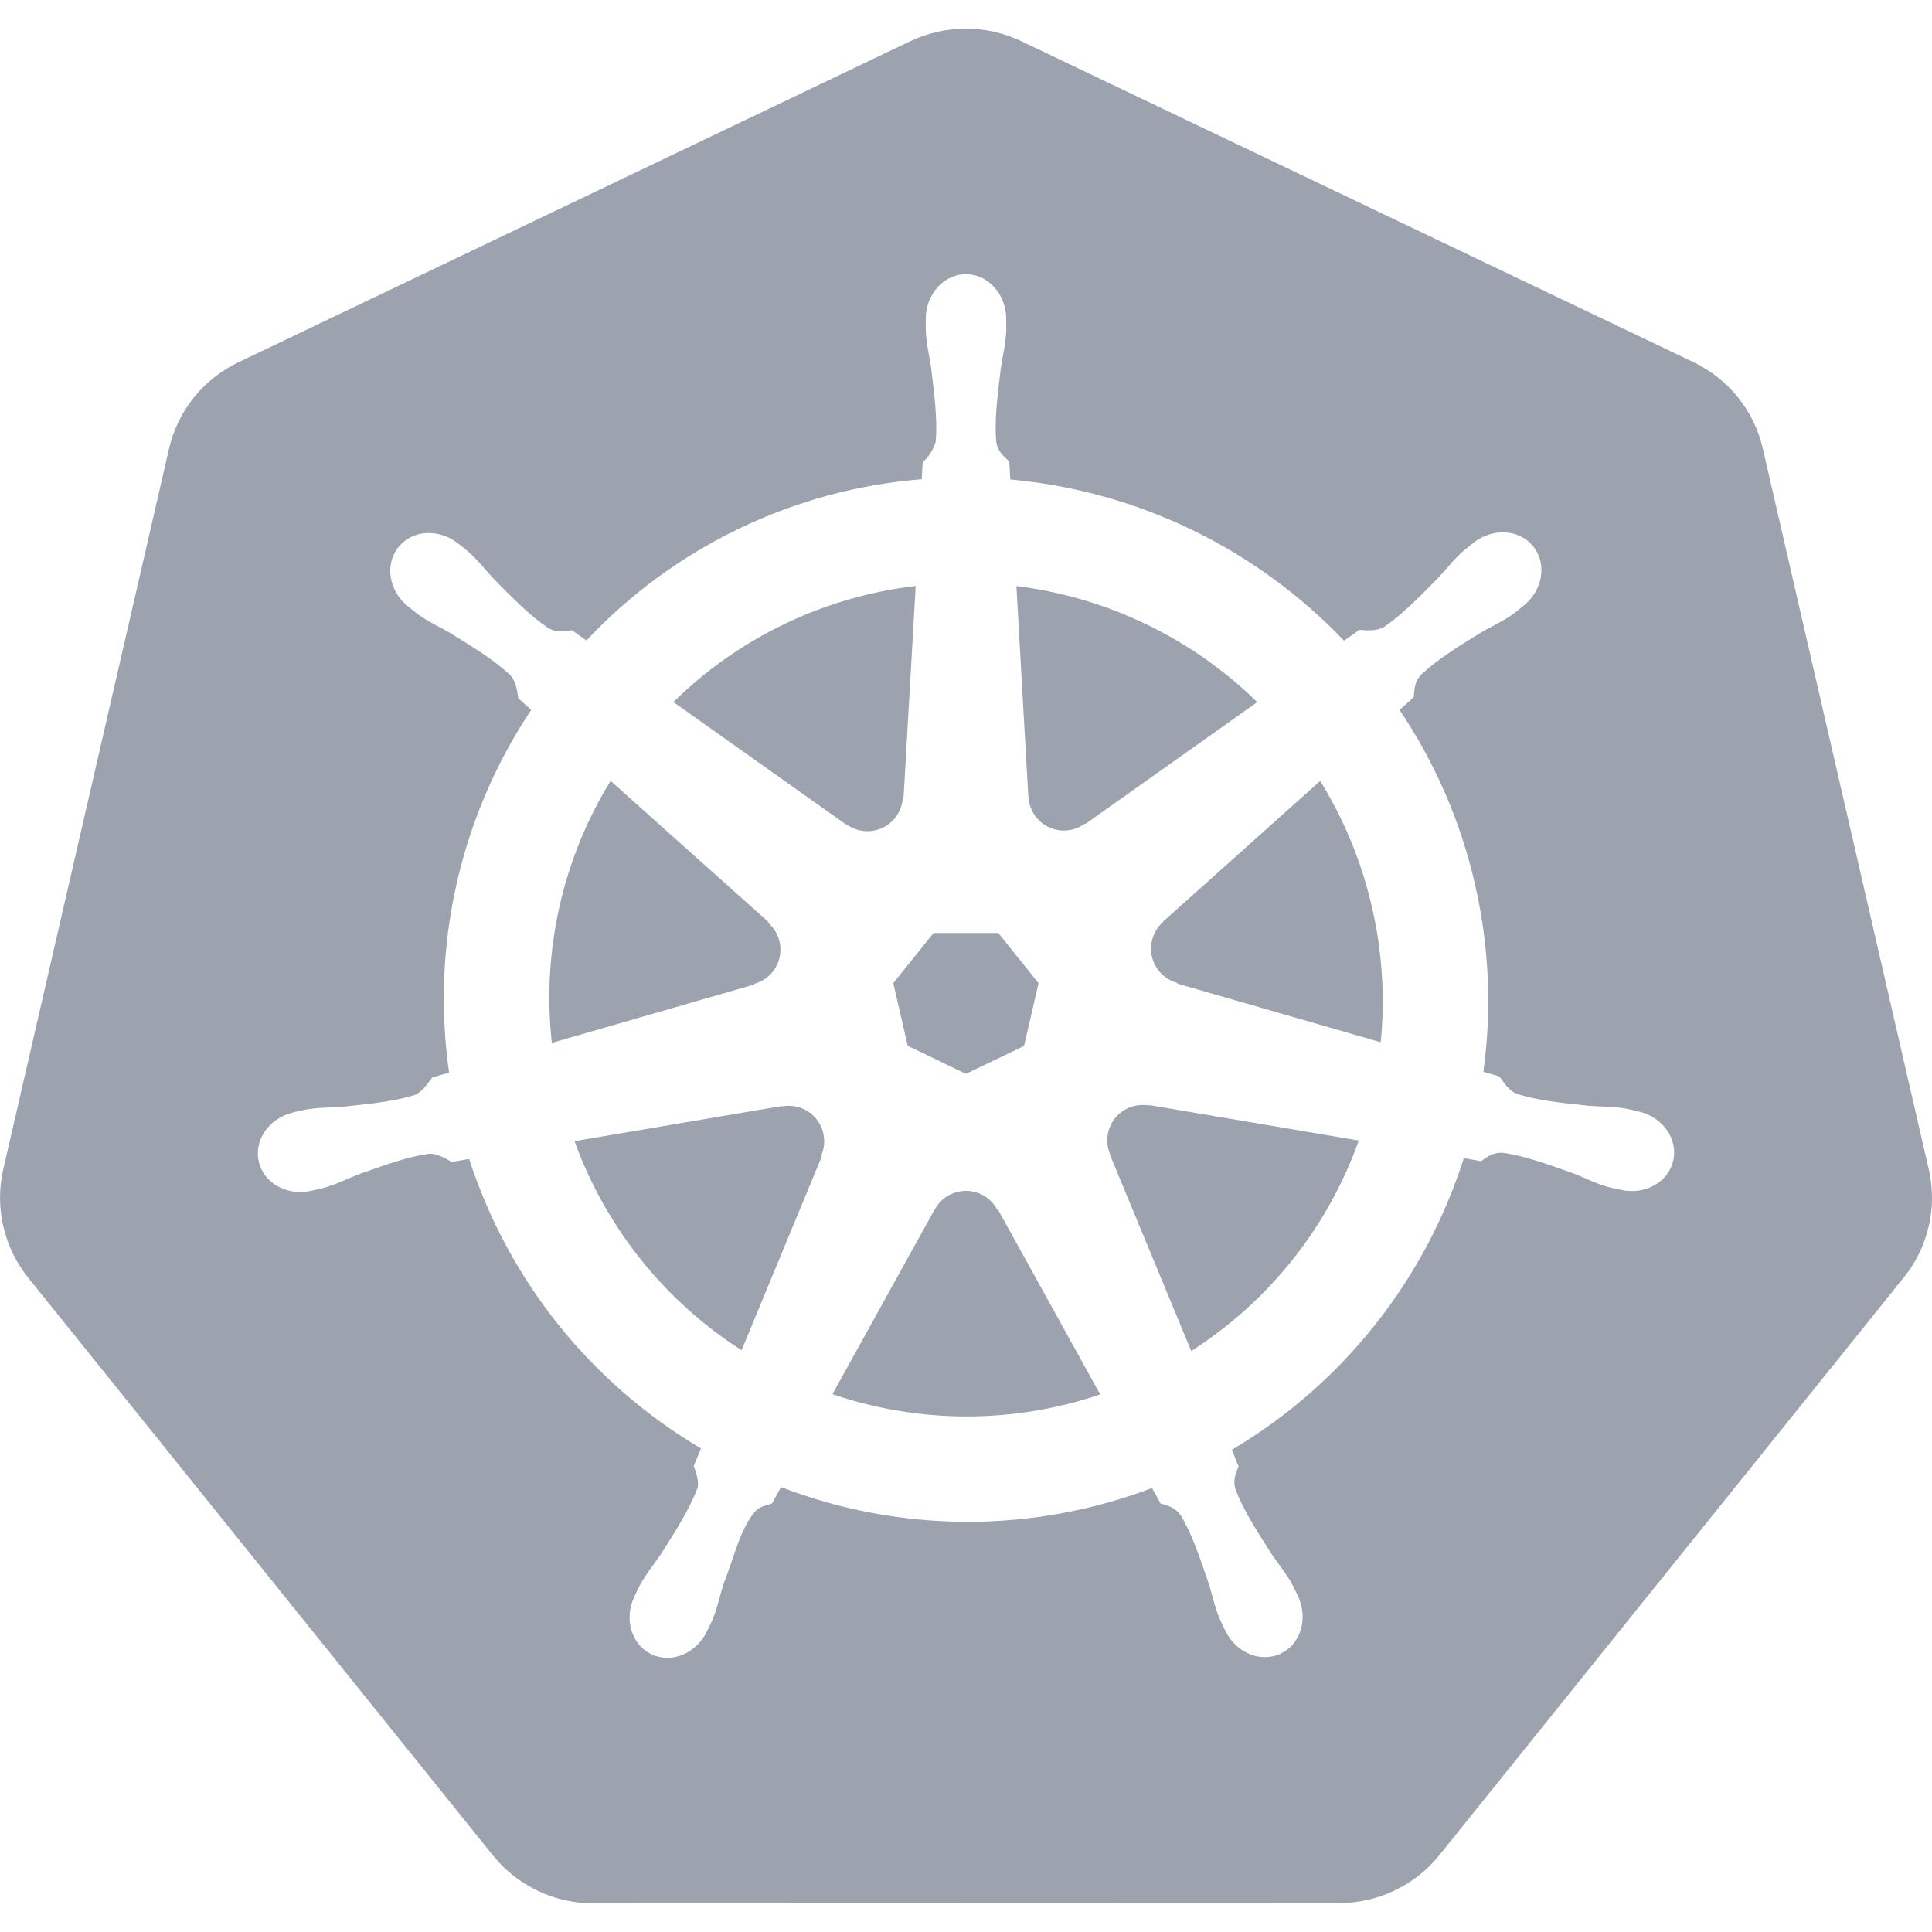
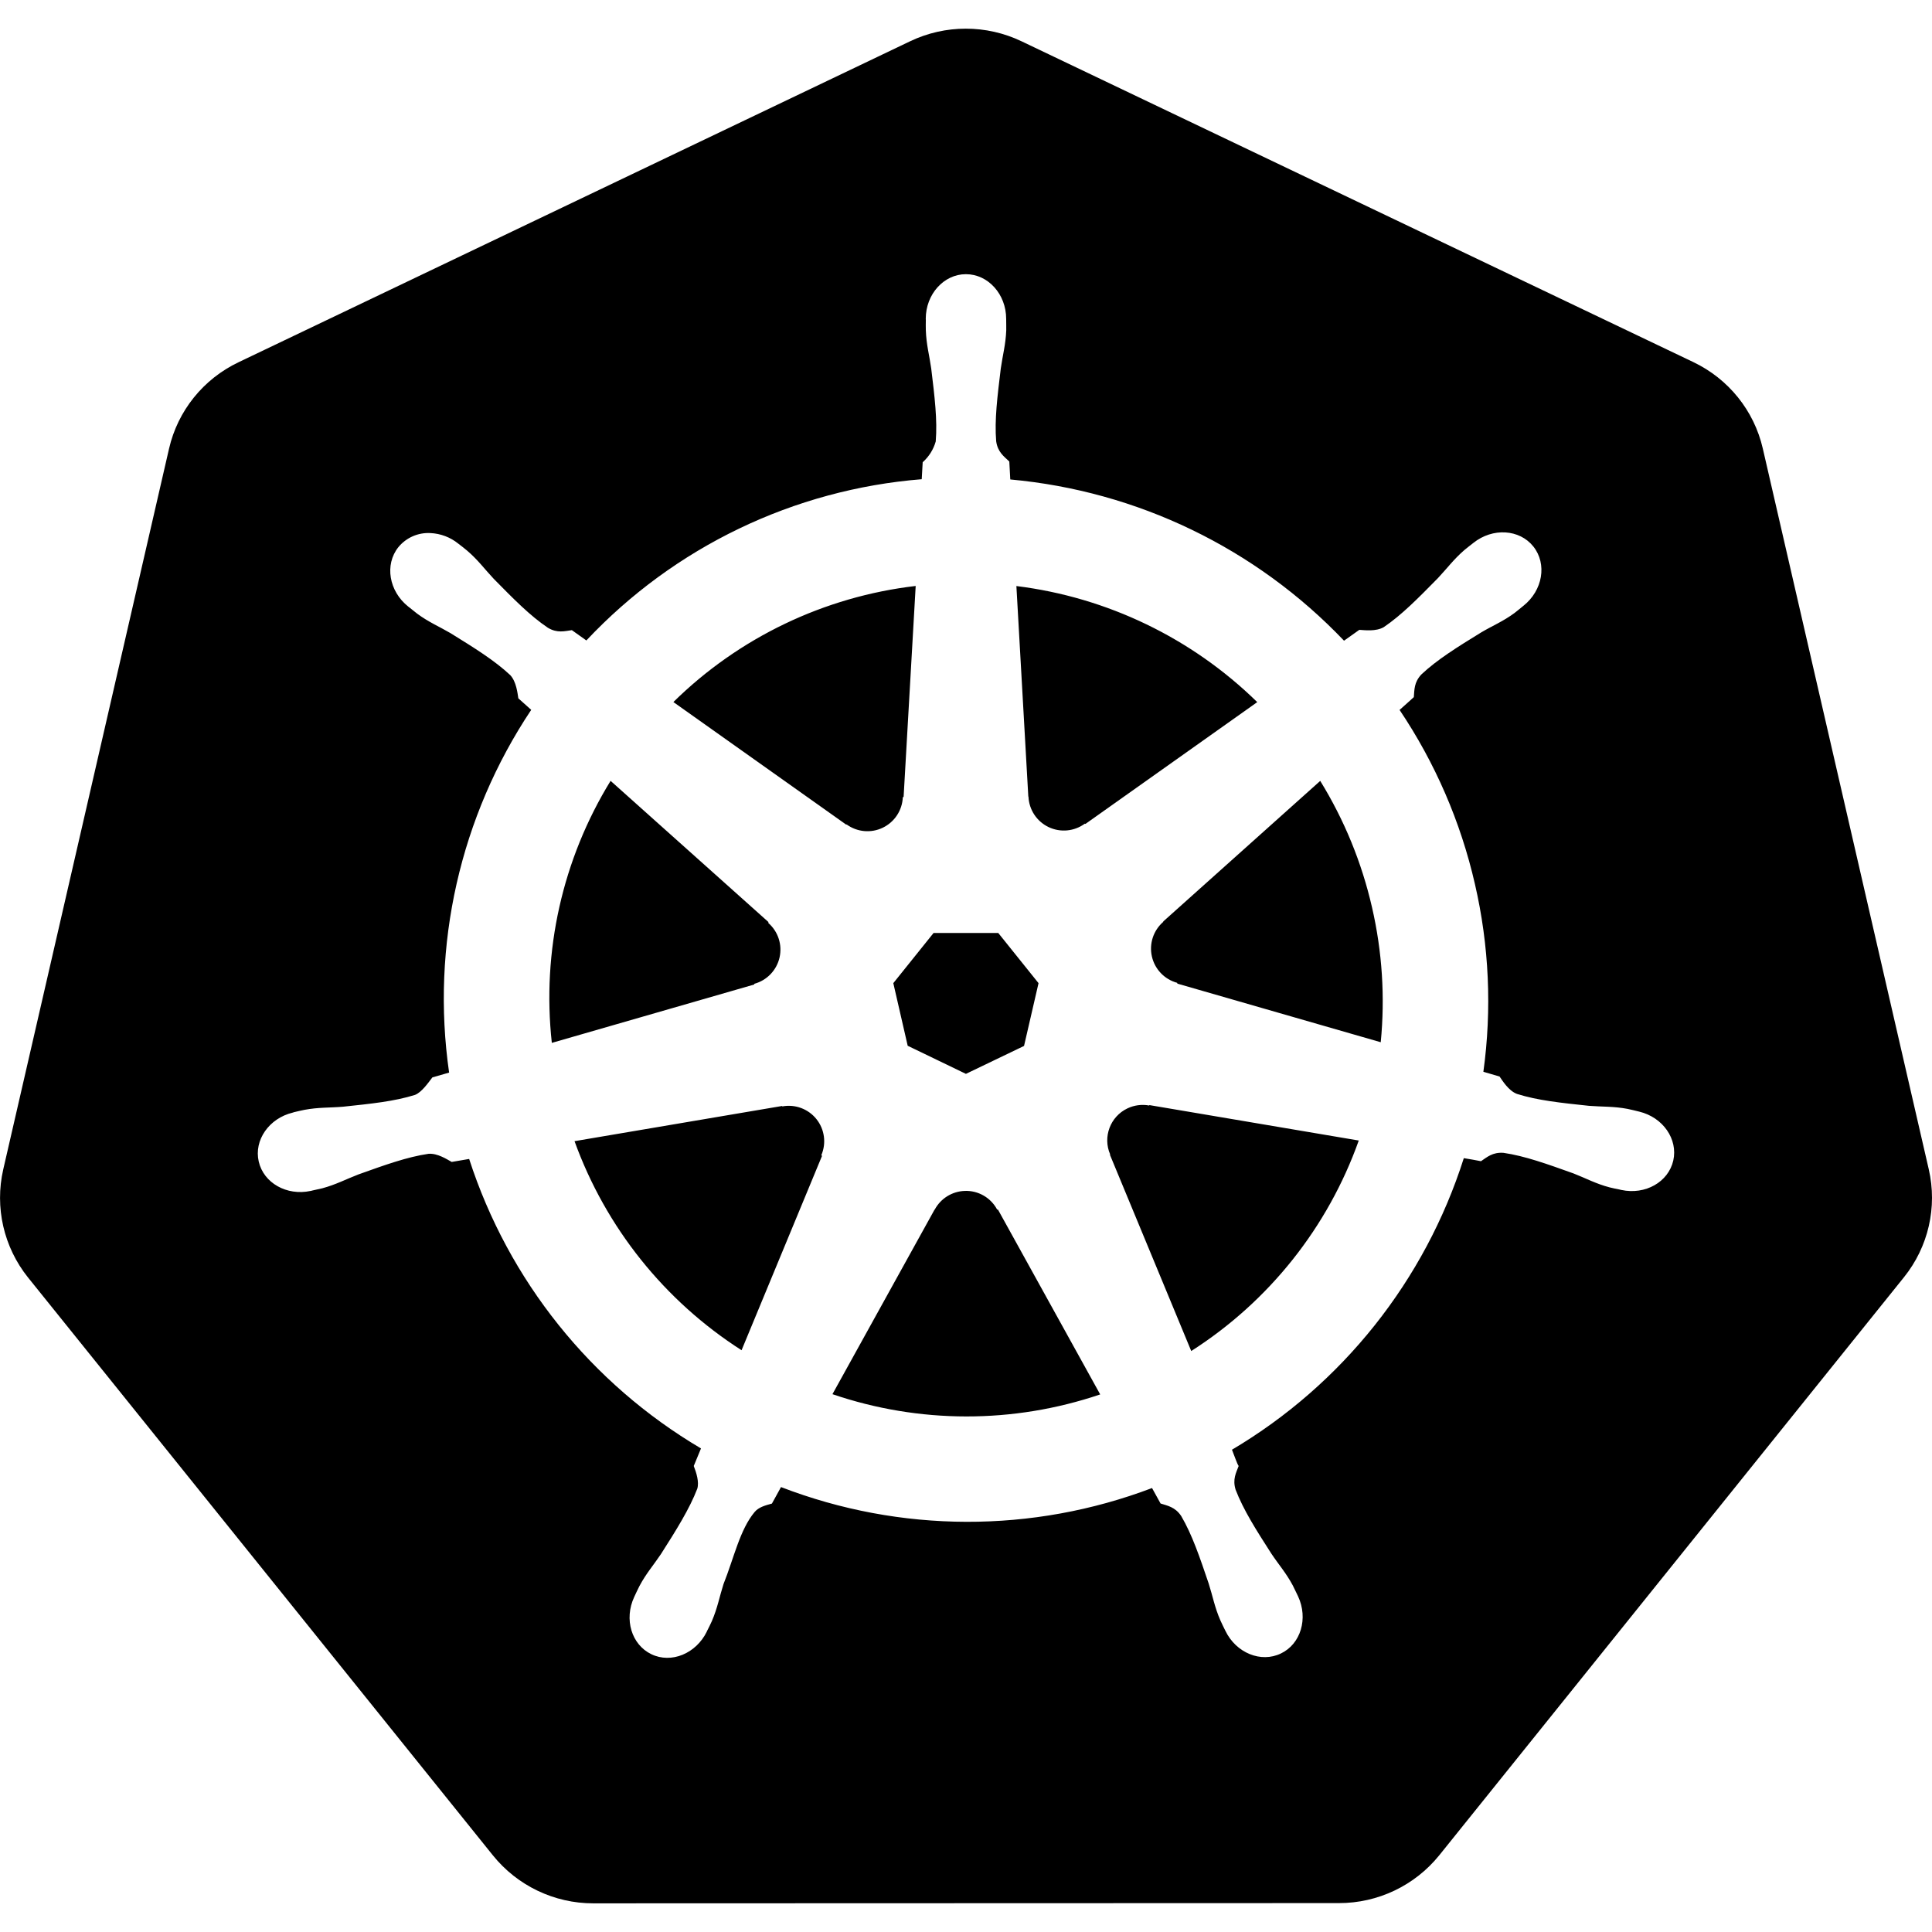
- <svg xmlns="http://www.w3.org/2000/svg" fill="#9ca3af" role="img" viewBox="0 0 24 24">
+ <svg xmlns="http://www.w3.org/2000/svg" fill="currentColor" role="img" viewBox="0 0 24 24">
  <path d="M10.204 14.35l.007.01-.999 2.413a5.171 5.171 0 0 1-2.075-2.597l2.578-.437.004.005a.44.44 0 0 1 .484.606zm-.833-2.129a.44.44 0 0 0 .173-.756l.002-.011L7.585 9.7a5.143 5.143 0 0 0-.73 3.255l2.514-.725.002-.009zm1.145-1.98a.44.44 0 0 0 .699-.337l.01-.005.15-2.62a5.144 5.144 0 0 0-3.01 1.442l2.147 1.523.004-.002zm.76 2.75l.723.349.722-.347.18-.78-.5-.623h-.804l-.5.623.179.779zm1.5-3.095a.44.44 0 0 0 .7.336l.008.003 2.134-1.513a5.188 5.188 0 0 0-2.992-1.442l.148 2.615.002.001zm10.876 5.97l-5.773 7.181a1.6 1.6 0 0 1-1.248.594l-9.261.003a1.6 1.6 0 0 1-1.247-.596l-5.776-7.18a1.583 1.583 0 0 1-.307-1.34L2.1 5.573c.108-.47.425-.864.863-1.073L11.305.513a1.606 1.606 0 0 1 1.385 0l8.345 3.985c.438.209.755.604.863 1.073l2.062 8.955c.108.47-.005.963-.308 1.34zm-3.289-2.057c-.042-.01-.103-.026-.145-.034-.174-.033-.315-.025-.479-.038-.35-.037-.638-.067-.895-.148-.105-.04-.18-.165-.216-.216l-.201-.059a6.45 6.45 0 0 0-.105-2.332 6.465 6.465 0 0 0-.936-2.163c.052-.047.15-.133.177-.159.008-.09.001-.183.094-.282.197-.185.444-.338.743-.522.142-.084.273-.137.415-.242.032-.024.076-.062.11-.089.24-.191.295-.52.123-.736-.172-.216-.506-.236-.745-.045-.034.027-.08.062-.111.088-.134.116-.217.23-.33.35-.246.25-.45.458-.673.609-.097.056-.239.037-.303.033l-.19.135a6.545 6.545 0 0 0-4.146-2.003l-.012-.223c-.065-.062-.143-.115-.163-.25-.022-.268.015-.557.057-.905.023-.163.061-.298.068-.475.001-.04-.001-.099-.001-.142 0-.306-.224-.555-.5-.555-.275 0-.499.249-.499.555l.001.014c0 .041-.002.092 0 .128.006.177.044.312.067.475.042.348.078.637.056.906a.545.545 0 0 1-.162.258l-.012.211a6.424 6.424 0 0 0-4.166 2.003 8.373 8.373 0 0 1-.18-.128c-.09.012-.18.04-.297-.029-.223-.15-.427-.358-.673-.608-.113-.12-.195-.234-.329-.349-.03-.026-.077-.062-.111-.088a.594.594 0 0 0-.348-.132.481.481 0 0 0-.398.176c-.172.216-.117.546.123.737l.007.005.104.083c.142.105.272.159.414.242.299.185.546.338.743.522.076.082.09.226.1.288l.16.143a6.462 6.462 0 0 0-1.02 4.506l-.208.06c-.055.072-.133.184-.215.217-.257.081-.546.11-.895.147-.164.014-.305.006-.48.039-.037.007-.09.02-.133.03l-.004.002-.007.002c-.295.071-.484.342-.423.608.061.267.349.429.645.365l.007-.001.01-.003.129-.029c.17-.046.294-.113.448-.172.33-.118.604-.217.87-.256.112-.009.23.069.288.101l.217-.037a6.5 6.5 0 0 0 2.88 3.596l-.09.218c.033.084.069.199.044.282-.097.252-.263.517-.452.813-.091.136-.185.242-.268.399-.02.037-.045.095-.064.134-.128.275-.034.591.213.71.248.12.556-.007.69-.282v-.002c.02-.039.046-.09.062-.127.07-.162.094-.301.144-.458.132-.332.205-.68.387-.897.05-.06.13-.082.215-.105l.113-.205a6.453 6.453 0 0 0 4.609.012l.106.192c.086.028.18.042.256.155.136.232.229.507.342.84.05.156.074.295.145.457.016.037.043.09.062.129.133.276.442.402.69.282.247-.118.341-.435.213-.71-.02-.039-.045-.096-.065-.134-.083-.156-.177-.261-.268-.398-.19-.296-.346-.541-.443-.793-.04-.13.007-.21.038-.294-.018-.022-.059-.144-.083-.202a6.499 6.499 0 0 0 2.88-3.622c.064.01.176.03.213.038.075-.05.144-.114.28-.104.266.039.54.138.87.256.154.06.277.128.448.173.036.01.088.019.13.028l.009.003.007.001c.297.064.584-.098.645-.365.06-.266-.128-.537-.423-.608zM16.4 9.701l-1.95 1.746v.005a.44.44 0 0 0 .173.757l.003.01 2.526.728a5.199 5.199 0 0 0-.108-1.674A5.208 5.208 0 0 0 16.4 9.7zm-4.013 5.325a.437.437 0 0 0-.404-.232.44.44 0 0 0-.372.233h-.002l-1.268 2.292a5.164 5.164 0 0 0 3.326.003l-1.27-2.296h-.01zm1.888-1.293a.44.44 0 0 0-.27.036.44.44 0 0 0-.214.572l-.003.004 1.01 2.438a5.15 5.15 0 0 0 2.081-2.615l-2.6-.44-.004.005z" />
</svg>
